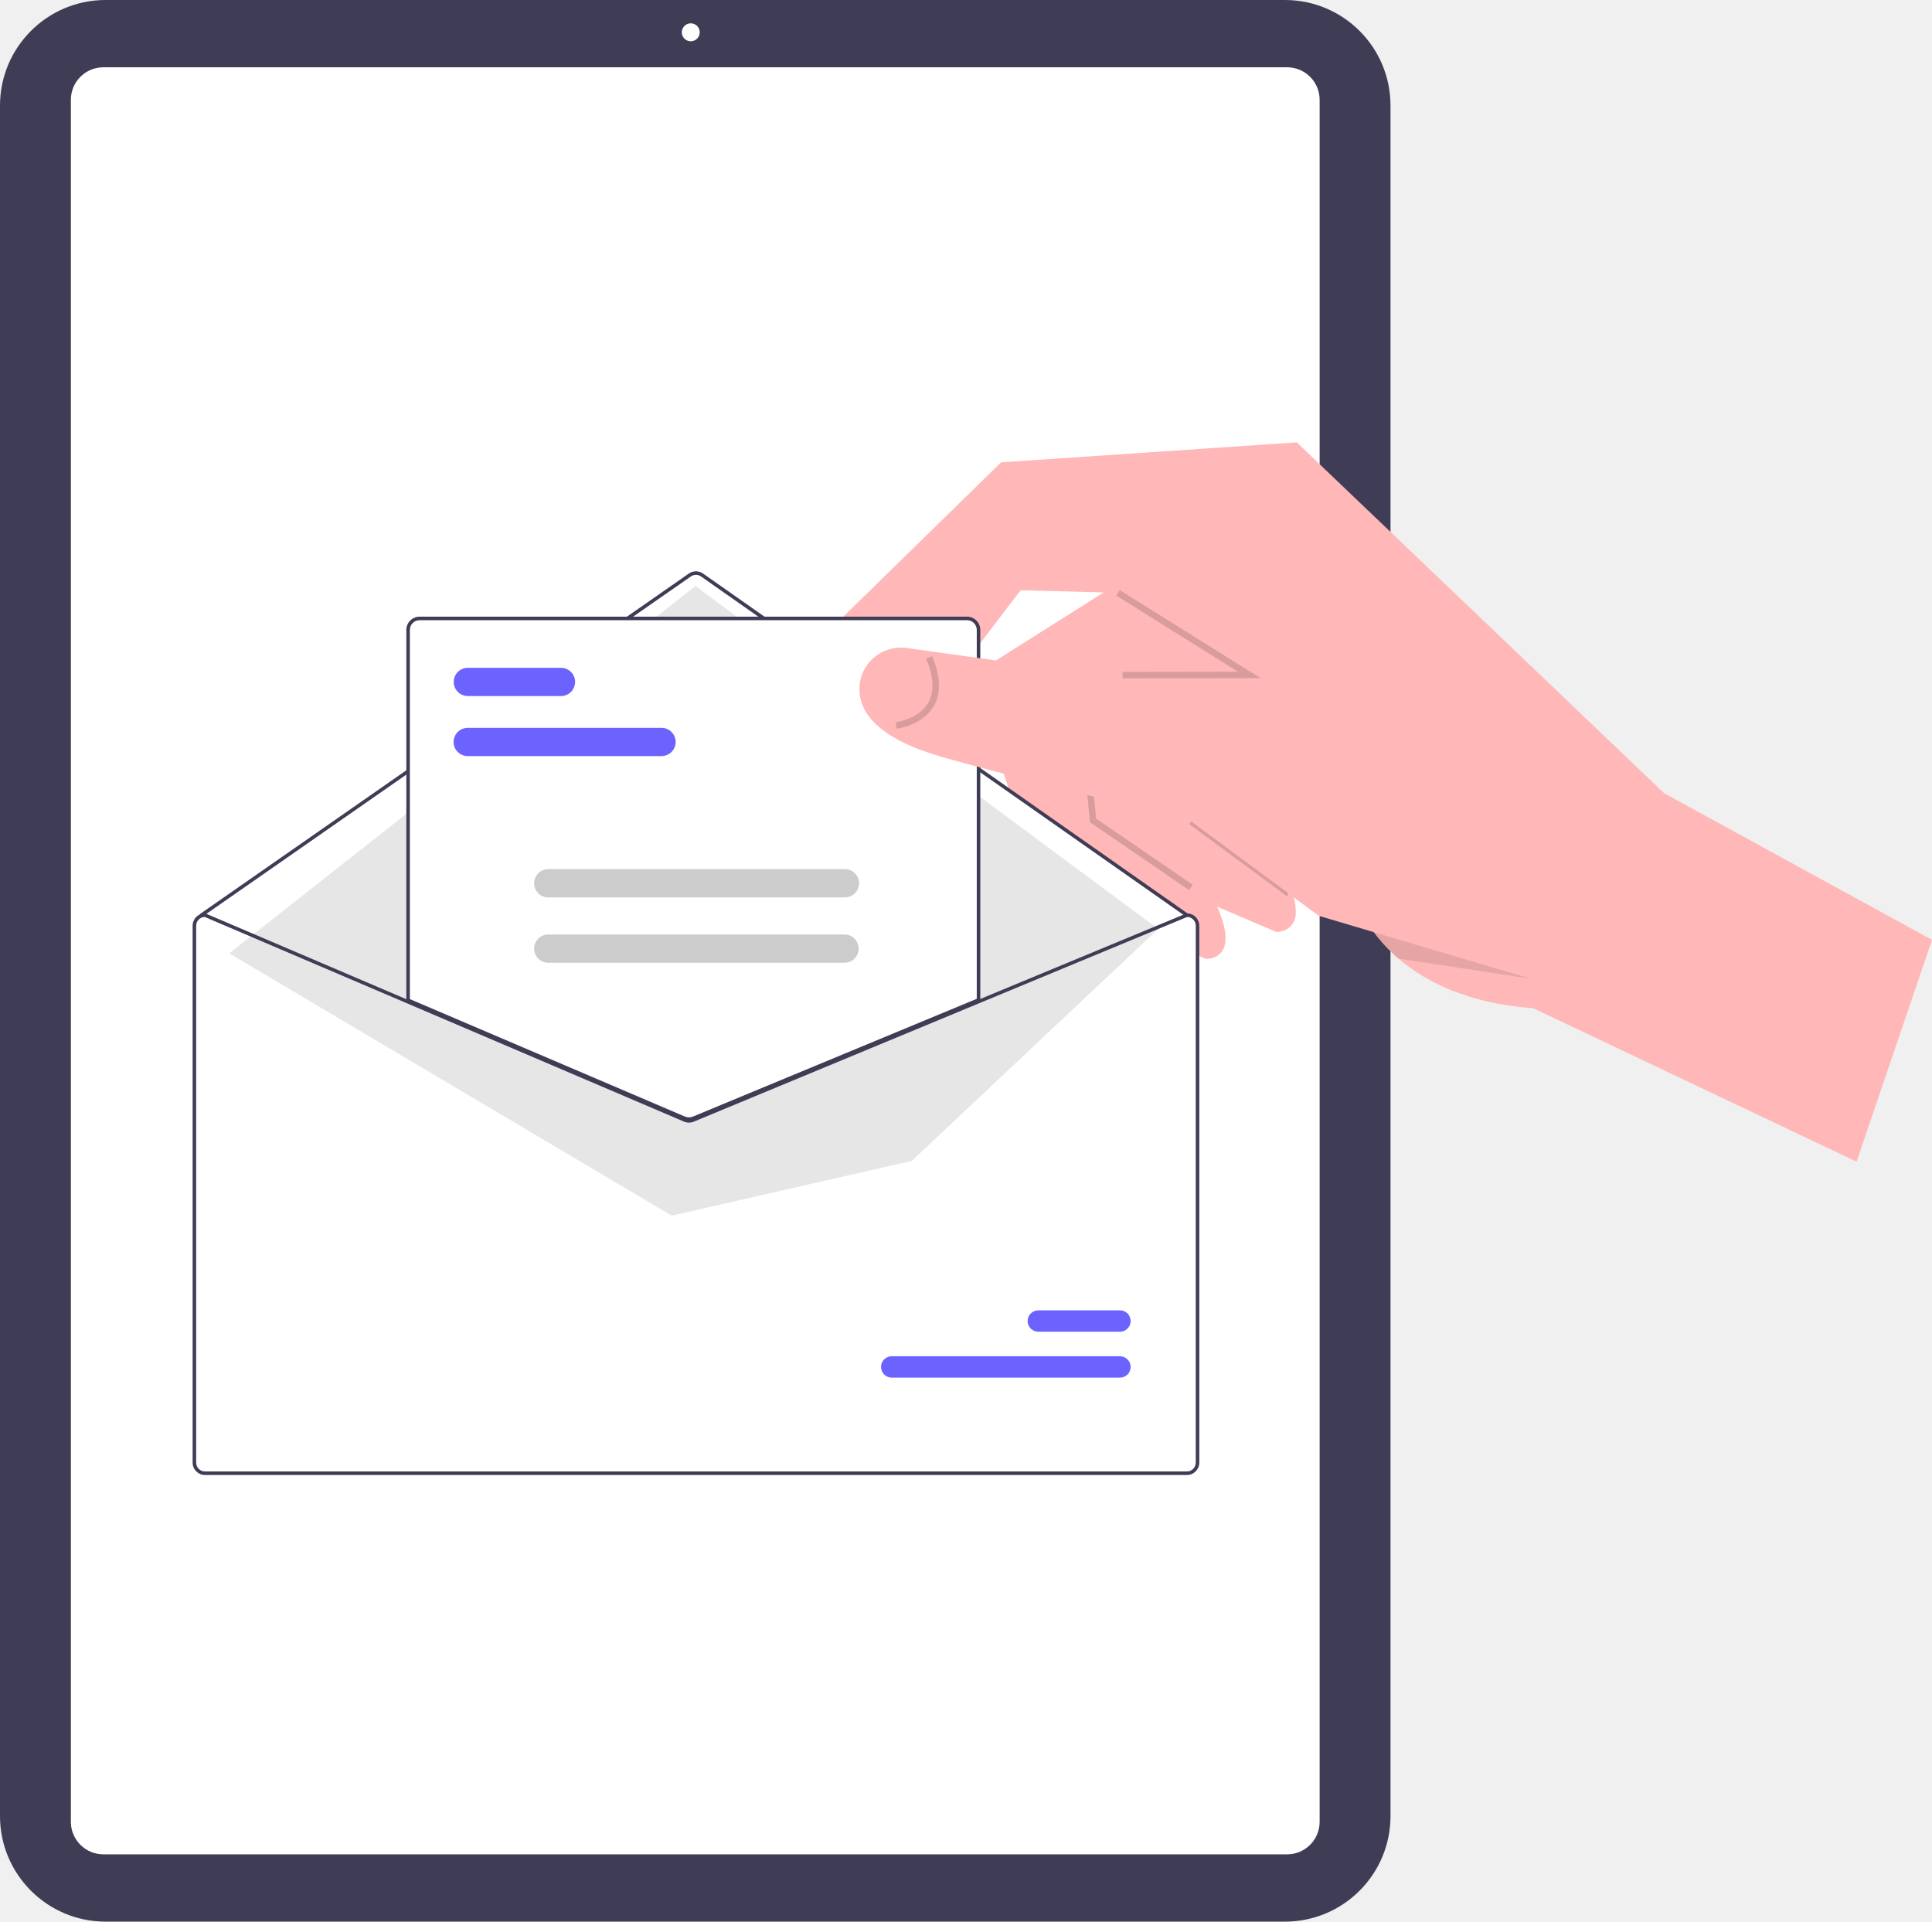
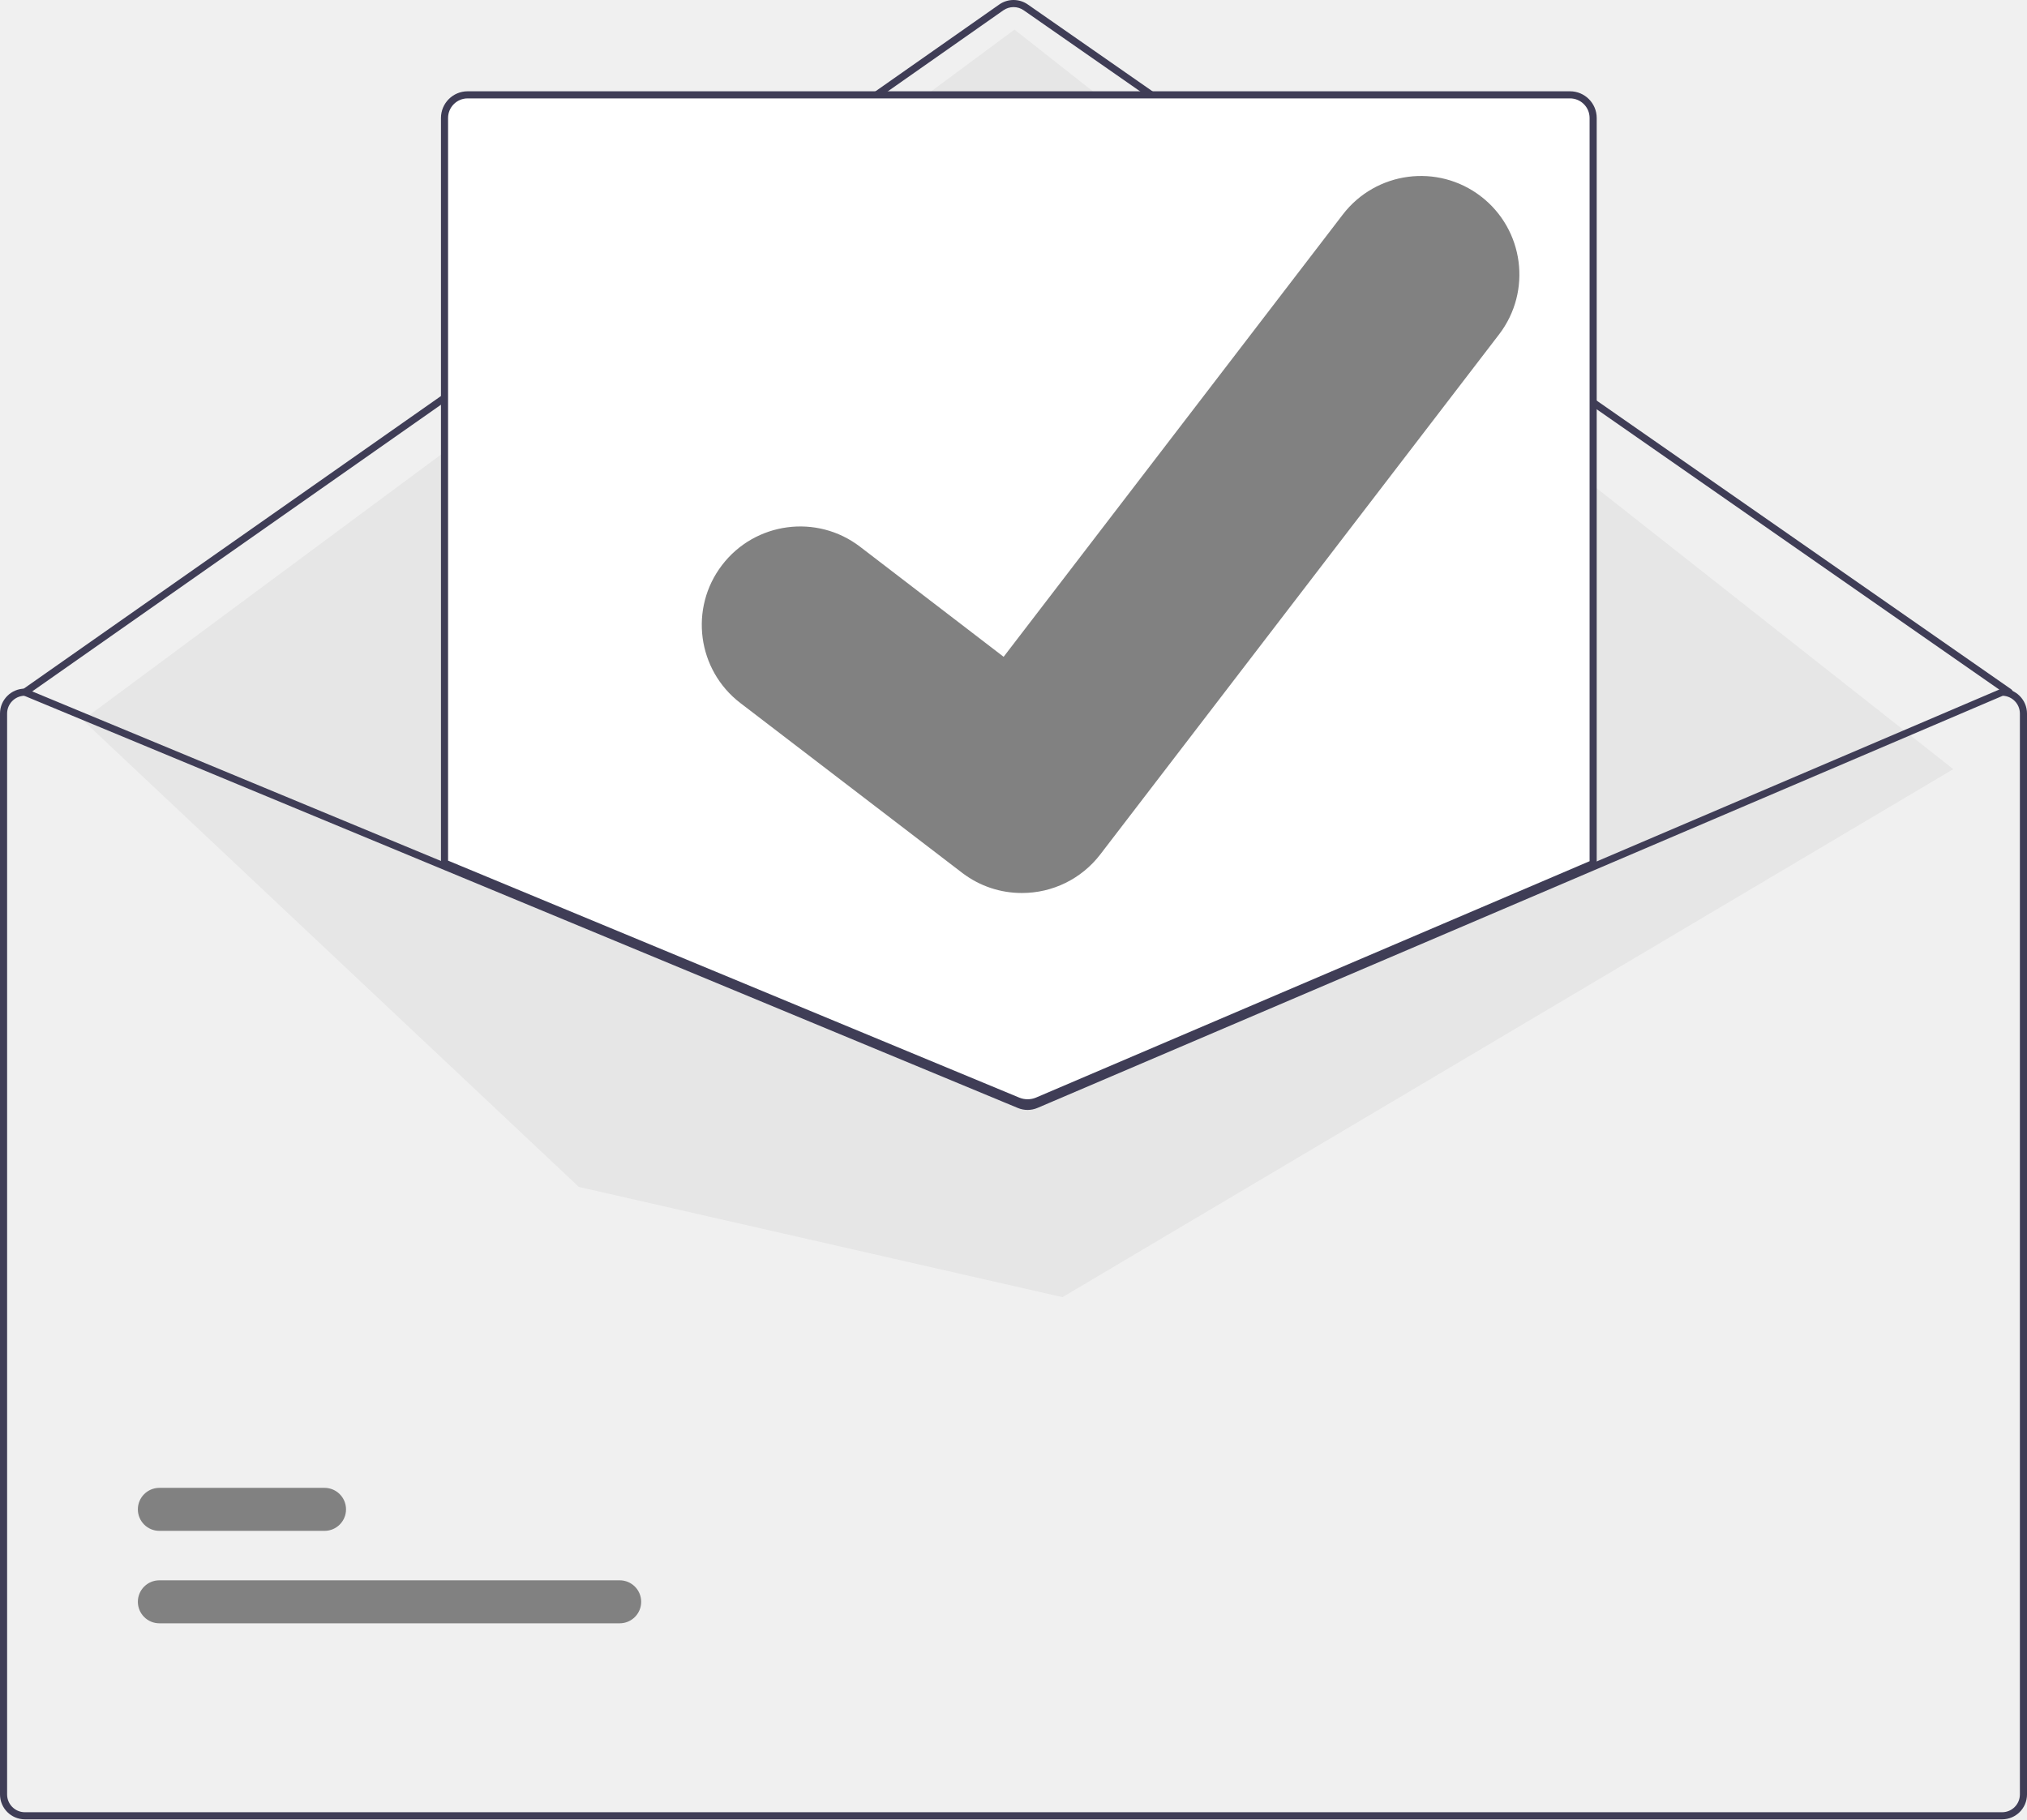
- <svg xmlns="http://www.w3.org/2000/svg" data-name="Layer 1" width="522.708" height="519.891" viewBox="0 0 522.708 519.891">
-   <path d="M686.32,709.945H367.177a28.563,28.563,0,0,1-28.531-28.531V218.586a28.563,28.563,0,0,1,28.531-28.531H686.32A28.563,28.563,0,0,1,714.851,218.586V681.414A28.563,28.563,0,0,1,686.32,709.945Z" transform="translate(-338.6462 -190.0546)" fill="#3f3d56" />
-   <path d="M686.882,691.742H366.615a8.805,8.805,0,0,1-8.795-8.795V217.053a8.805,8.805,0,0,1,8.795-8.795H686.882a8.805,8.805,0,0,1,8.795,8.795V682.947A8.805,8.805,0,0,1,686.882,691.742Z" transform="translate(-338.6462 -190.0546)" fill="#fff" />
-   <circle cx="186.889" cy="8.738" r="2.427" fill="#fff" />
-   <path d="M612.177,405.287l-10.602-31.754-.179-.552,44.649-28.203,2.374,3.199,12.435,16.745-4.545,13.543-11.748,34.991-.515,1.538,21.757,16.176c.862,1.59,1.579,3.04,2.161,4.373,6.495,14.8-3.119,14.129-3.119,14.129l-44.249-18.967Z" transform="translate(-338.6462 -190.0546)" fill="#ffb7b7" />
-   <path d="M635.602,411.198l-1.951-5.846-9.573-28.696-1.994-5.982-1.675-5.006,21.832-13.794,22.817-14.409,14.808,19.943-4.488,13.372-2.182,6.497L669.824,387.33l-6.767,20.152,21.757,16.176a42.206,42.206,0,0,1,3.872,9.15,14.066,14.066,0,0,1,.532,4.097,5.017,5.017,0,0,1-5.362,5.255L639.607,423.193Z" transform="translate(-338.6462 -190.0546)" fill="#ffb7b7" />
-   <polygon points="294.88 222.439 292.312 195.37 305.108 188.432 305.945 189.977 294.17 196.361 296.551 221.455 322.712 239.371 321.72 240.82 294.88 222.439" opacity="0.15" style="isolation:isolate" />
-   <rect x="673.238" y="405.634" width="1.756" height="32.825" transform="translate(-404.5667 523.3705) rotate(-53.54095)" opacity="0.15" style="isolation:isolate" />
-   <polygon points="321.218 248.065 188.403 154.698 54.232 247.195 186.402 303.007 321.218 248.065" fill="#fff" />
-   <path d="M564.774,358.87l44.723-43.728,79.987-5.404,99.427,94.944,72.443,39.645L840.945,504.343,753.508,462.838c-17.802-1.308-29.256-7.215-36.5-13.427a44.098,44.098,0,0,1-6.694-7.17,32.236,32.236,0,0,1-4.951-9.243L669.824,387.33l-7.327-9.424-4.745-6.099L642.24,351.876l-1.116-1.433-26.352-.698-13.715,18.005-9.633,12.635a21.417,21.417,0,0,1-4.597,12.213c-8.639,10.508-26.155,8.456-26.155,8.456Z" transform="translate(-338.6462 -190.0546)" fill="#ffb7b7" />
-   <path d="M393.39,437.164h.096l54.853,23.423,75.051,32.047a2.421,2.421,0,0,0,1.854.01l77.43-32.124L658.875,437.202l.086-.038h.096a3.348,3.348,0,0,1,3.345,3.345V585.765a3.348,3.348,0,0,1-3.345,3.345H393.39a3.348,3.348,0,0,1-3.345-3.345V440.509A3.348,3.348,0,0,1,393.39,437.164Z" transform="translate(-338.6462 -190.0546)" fill="#fff" />
-   <path d="M393.152,438.12a.476.476,0,0,0,.273-.086L525.569,346.005a2.396,2.396,0,0,1,2.737.005l131.193,92.024a.478.478,0,0,0,.549-.783L528.855,345.227a3.355,3.355,0,0,0-3.832-.006l-132.145,92.029a.478.478,0,0,0,.273.87Z" transform="translate(-338.6462 -190.0546)" fill="#3f3d56" />
-   <polygon points="313.356 251.327 188.162 158.543 62.019 257.929 181.712 328.885 246.695 314.073 313.356 251.327" fill="#e6e6e6" />
-   <path d="M579.856,562.766h61.849a2.89,2.89,0,0,0,.009-5.779H579.856a2.89,2.89,0,0,0-.009,5.779Z" transform="translate(-338.6462 -190.0546)" fill="#6c63ff" />
-   <path d="M619.515,550.343h22.19a2.89,2.89,0,0,0,.009-5.779H619.515a2.89,2.89,0,0,0-.009,5.779Z" transform="translate(-338.6462 -190.0546)" fill="#6c63ff" />
-   <path d="M525.048,493.061a3.614,3.614,0,0,0,1.371-.269l77.211-32.037V360.474a3.349,3.349,0,0,0-3.345-3.345H452.162a3.349,3.349,0,0,0-3.345,3.345V460.826l.145.062,74.673,31.889A3.639,3.639,0,0,0,525.048,493.061Z" transform="translate(-338.6462 -190.0546)" fill="#fff" />
-   <path d="M523.542,492.997,448.578,460.983V360.474a3.588,3.588,0,0,1,3.584-3.584H600.285a3.588,3.588,0,0,1,3.584,3.584v100.441l-77.359,32.099a3.885,3.885,0,0,1-2.968-.017ZM602.913,360.474a2.631,2.631,0,0,0-2.628-2.628H452.162a2.631,2.631,0,0,0-2.628,2.628V460.353l74.381,31.765a2.923,2.923,0,0,0,2.23.013l76.768-31.853Z" transform="translate(-338.6462 -190.0546)" fill="#3f3d56" />
-   <path d="M390.762,440.509V585.765a3.348,3.348,0,0,0,3.345,3.345H659.773a3.348,3.348,0,0,0,3.345-3.345V440.509a3.348,3.348,0,0,0-3.345-3.345h-.096l-.086.038-56.201,23.317-77.43,32.124a2.421,2.421,0,0,1-1.854-.01l-75.051-32.047L394.203,437.164h-.096A3.348,3.348,0,0,0,390.762,440.509Zm.956,0a2.397,2.397,0,0,1,2.293-2.389l55.045,23.504L523.729,493.513a3.402,3.402,0,0,0,2.599.014l77.062-31.976,56.473-23.432a2.394,2.394,0,0,1,2.298,2.389V585.765a2.39,2.39,0,0,1-2.389,2.389H394.107a2.39,2.39,0,0,1-2.389-2.389Z" transform="translate(-338.6462 -190.0546)" fill="#3f3d56" />
-   <path d="M465.129,394.615h52.56a3.823,3.823,0,0,0,0-7.645h-52.56a3.823,3.823,0,0,0,0,7.645Z" transform="translate(-338.6462 -190.0546)" fill="#6c63ff" />
-   <path d="M465.16,378.369h25.324a3.823,3.823,0,0,0,0-7.645H465.16a3.823,3.823,0,0,0,0,7.645Z" transform="translate(-338.6462 -190.0546)" fill="#6c63ff" />
-   <path d="M486.913,432.84h80.273a3.823,3.823,0,1,0,0-7.645H486.913a3.823,3.823,0,0,0,0,7.645Z" transform="translate(-338.6462 -190.0546)" fill="#ccc" />
-   <path d="M486.913,450.52h80.273a3.823,3.823,0,0,0,0-7.645H486.913a3.823,3.823,0,0,0,0,7.645Z" transform="translate(-338.6462 -190.0546)" fill="#ccc" />
-   <path d="M673.196,377.28l15.944-.922L752.843,454.867l-22.506-3.442-13.33-2.014a44.098,44.098,0,0,1-6.694-7.17l-14.811-4.397-6.816-5.036C689.114,434.444,673.196,377.28,673.196,377.28Z" transform="translate(-338.6462 -190.0546)" opacity="0.1" style="isolation:isolate" />
-   <path d="M571.283,374.782A11.249,11.249,0,0,1,584.061,365.386L601.057,367.75l21.027,2.926,16.25,2.259,19.418-1.127,17.626-1.025,10.413-.601L755.034,455.517l-59.532-17.674-6.816-5.036-29.843-22.042s-9.778-1.802-25.192-5.412c-2.293-.545-28.241-7.056-40.43-10.597-2.361-.688-4.48-1.407-6.394-2.157C573.237,387.249,570.518,380.391,571.283,374.782Z" transform="translate(-338.6462 -190.0546)" fill="#ffb7b7" />
-   <path d="M581.017,385.442c.061-.007,6.127-.763,8.716-5.205,1.744-2.993,1.569-7.023-.521-11.978l1.618-.682c2.319,5.498,2.458,10.06.413,13.557-3.042,5.202-9.743,6.022-10.027,6.054Z" transform="translate(-338.6462 -190.0546)" opacity="0.15" style="isolation:isolate" />
-   <polygon points="303.71 183.525 303.706 181.769 334.938 181.719 302.012 161.133 302.943 159.643 341.046 183.465 303.71 183.525" opacity="0.15" style="isolation:isolate" />
+ <svg xmlns="http://www.w3.org/2000/svg" data-name="Layer 1" width="570" height="511.675" viewBox="0 0 570 511.675">
+   <path d="M879.999,389.837a.997.997,0,0,1-.571-.179L602.87,197.055a5.015,5.015,0,0,0-5.729.01L322.574,389.656a1,1,0,0,1-1.149-1.638l274.567-192.592a7.022,7.022,0,0,1,8.02-.013l276.559,192.603a1,1,0,0,1-.572,1.821Z" transform="translate(-315 -194.1626)" fill="#3f3d56" />
+   <polygon points="23.264 202.502 285.276 8.319 549.276 216.319 298.776 364.819 162.776 333.819 23.264 202.502" fill="#e6e6e6" />
+   <path d="M489.256,650.704H359.815a6.047,6.047,0,1,1,0-12.095H489.256a6.047,6.047,0,1,1,0,12.095Z" transform="translate(-315 -194.1626)" fill="#818181" />
+   <path d="M406.256,624.704H359.815a6.047,6.047,0,1,1,0-12.095h46.44a6.047,6.047,0,1,1,0,12.095Z" transform="translate(-315 -194.1626)" fill="#818181" />
+   <path d="M603.96,504.822a7.564,7.564,0,0,1-2.869-.562L439.5,437.211v-209.874a7.008,7.008,0,0,1,7-7h310a7.008,7.008,0,0,1,7,7v210.02l-.304.13L606.916,504.227A7.616,7.616,0,0,1,603.96,504.822Z" transform="translate(-315 -194.1626)" fill="#fff" />
+   <path d="M603.96,505.322a8.072,8.072,0,0,1-3.06-.599L439,437.545v-210.208a7.509,7.509,0,0,1,7.5-7.5h310a7.509,7.509,0,0,1,7.5,7.5V437.688l-156.888,66.999A8.11,8.11,0,0,1,603.96,505.322Zm-162.96-69.112,160.663,66.665a6.118,6.118,0,0,0,4.668-.028l155.669-66.479V227.337a5.507,5.507,0,0,0-5.5-5.5h-310a5.507,5.507,0,0,0-5.5,5.5Z" transform="translate(-315 -194.1626)" fill="#3f3d56" />
+   <path d="M878,387.837h-.2L763,436.857l-157.07,67.07a5.066,5.066,0,0,1-3.88.02L440,436.717l-117.62-48.8-.18-.08H322a7.008,7.008,0,0,0-7,7v304a7.008,7.008,0,0,0,7,7H878a7.008,7.008,0,0,0,7-7v-304A7.008,7.008,0,0,0,878,387.837Zm5,311a5.002,5.002,0,0,1-5,5H322a5.002,5.002,0,0,1-5-5v-304a5.011,5.011,0,0,1,4.81-5L440,438.877l161.28,66.92a7.121,7.121,0,0,0,5.44-.03L763,439.027l115.2-49.19a5.016,5.016,0,0,1,4.8,5Z" transform="translate(-315 -194.1626)" fill="#3f3d56" />
+   <path d="M602.345,445.31a27.499,27.499,0,0,1-16.546-5.496l-.296-.222-62.311-47.708a27.683,27.683,0,1,1,33.674-43.949l40.36,30.948,95.378-124.387a27.682,27.682,0,0,1,38.813-5.124l-.593.805.608-.793a27.714,27.714,0,0,1,5.124,38.813L624.369,434.506A27.694,27.694,0,0,1,602.345,445.31Z" transform="translate(-315 -194.1626)" fill="#818181" />
</svg>
